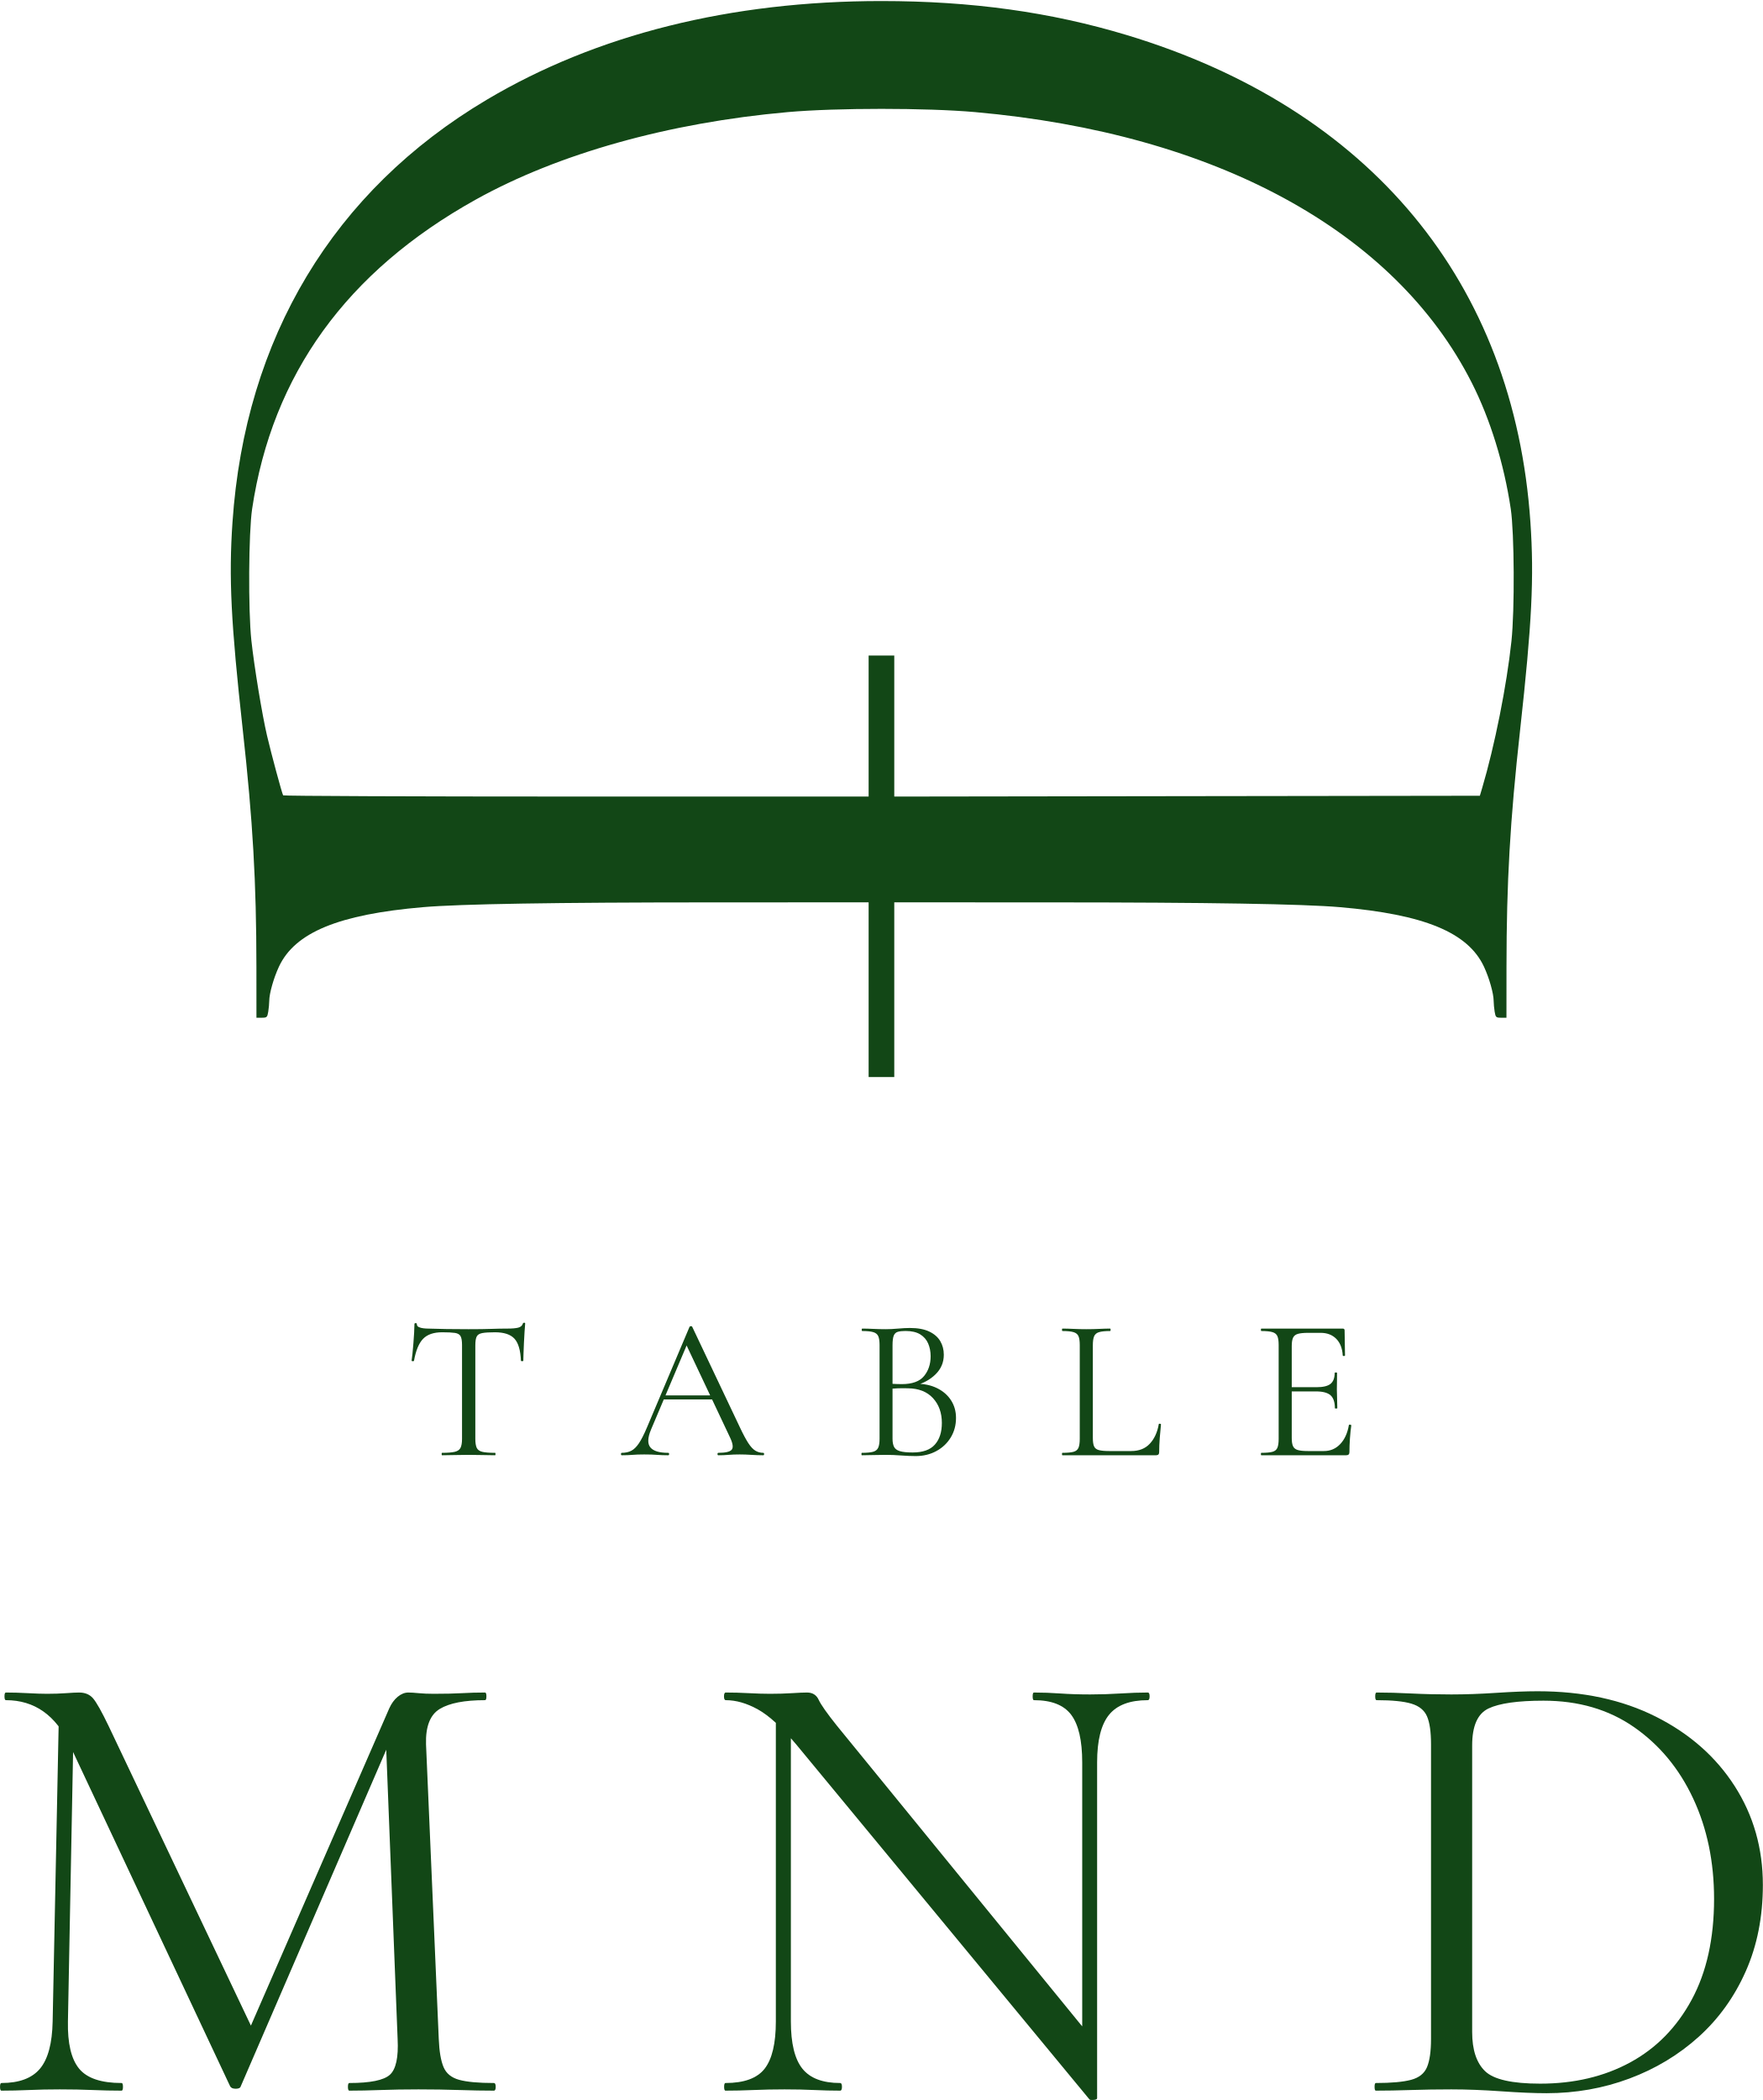
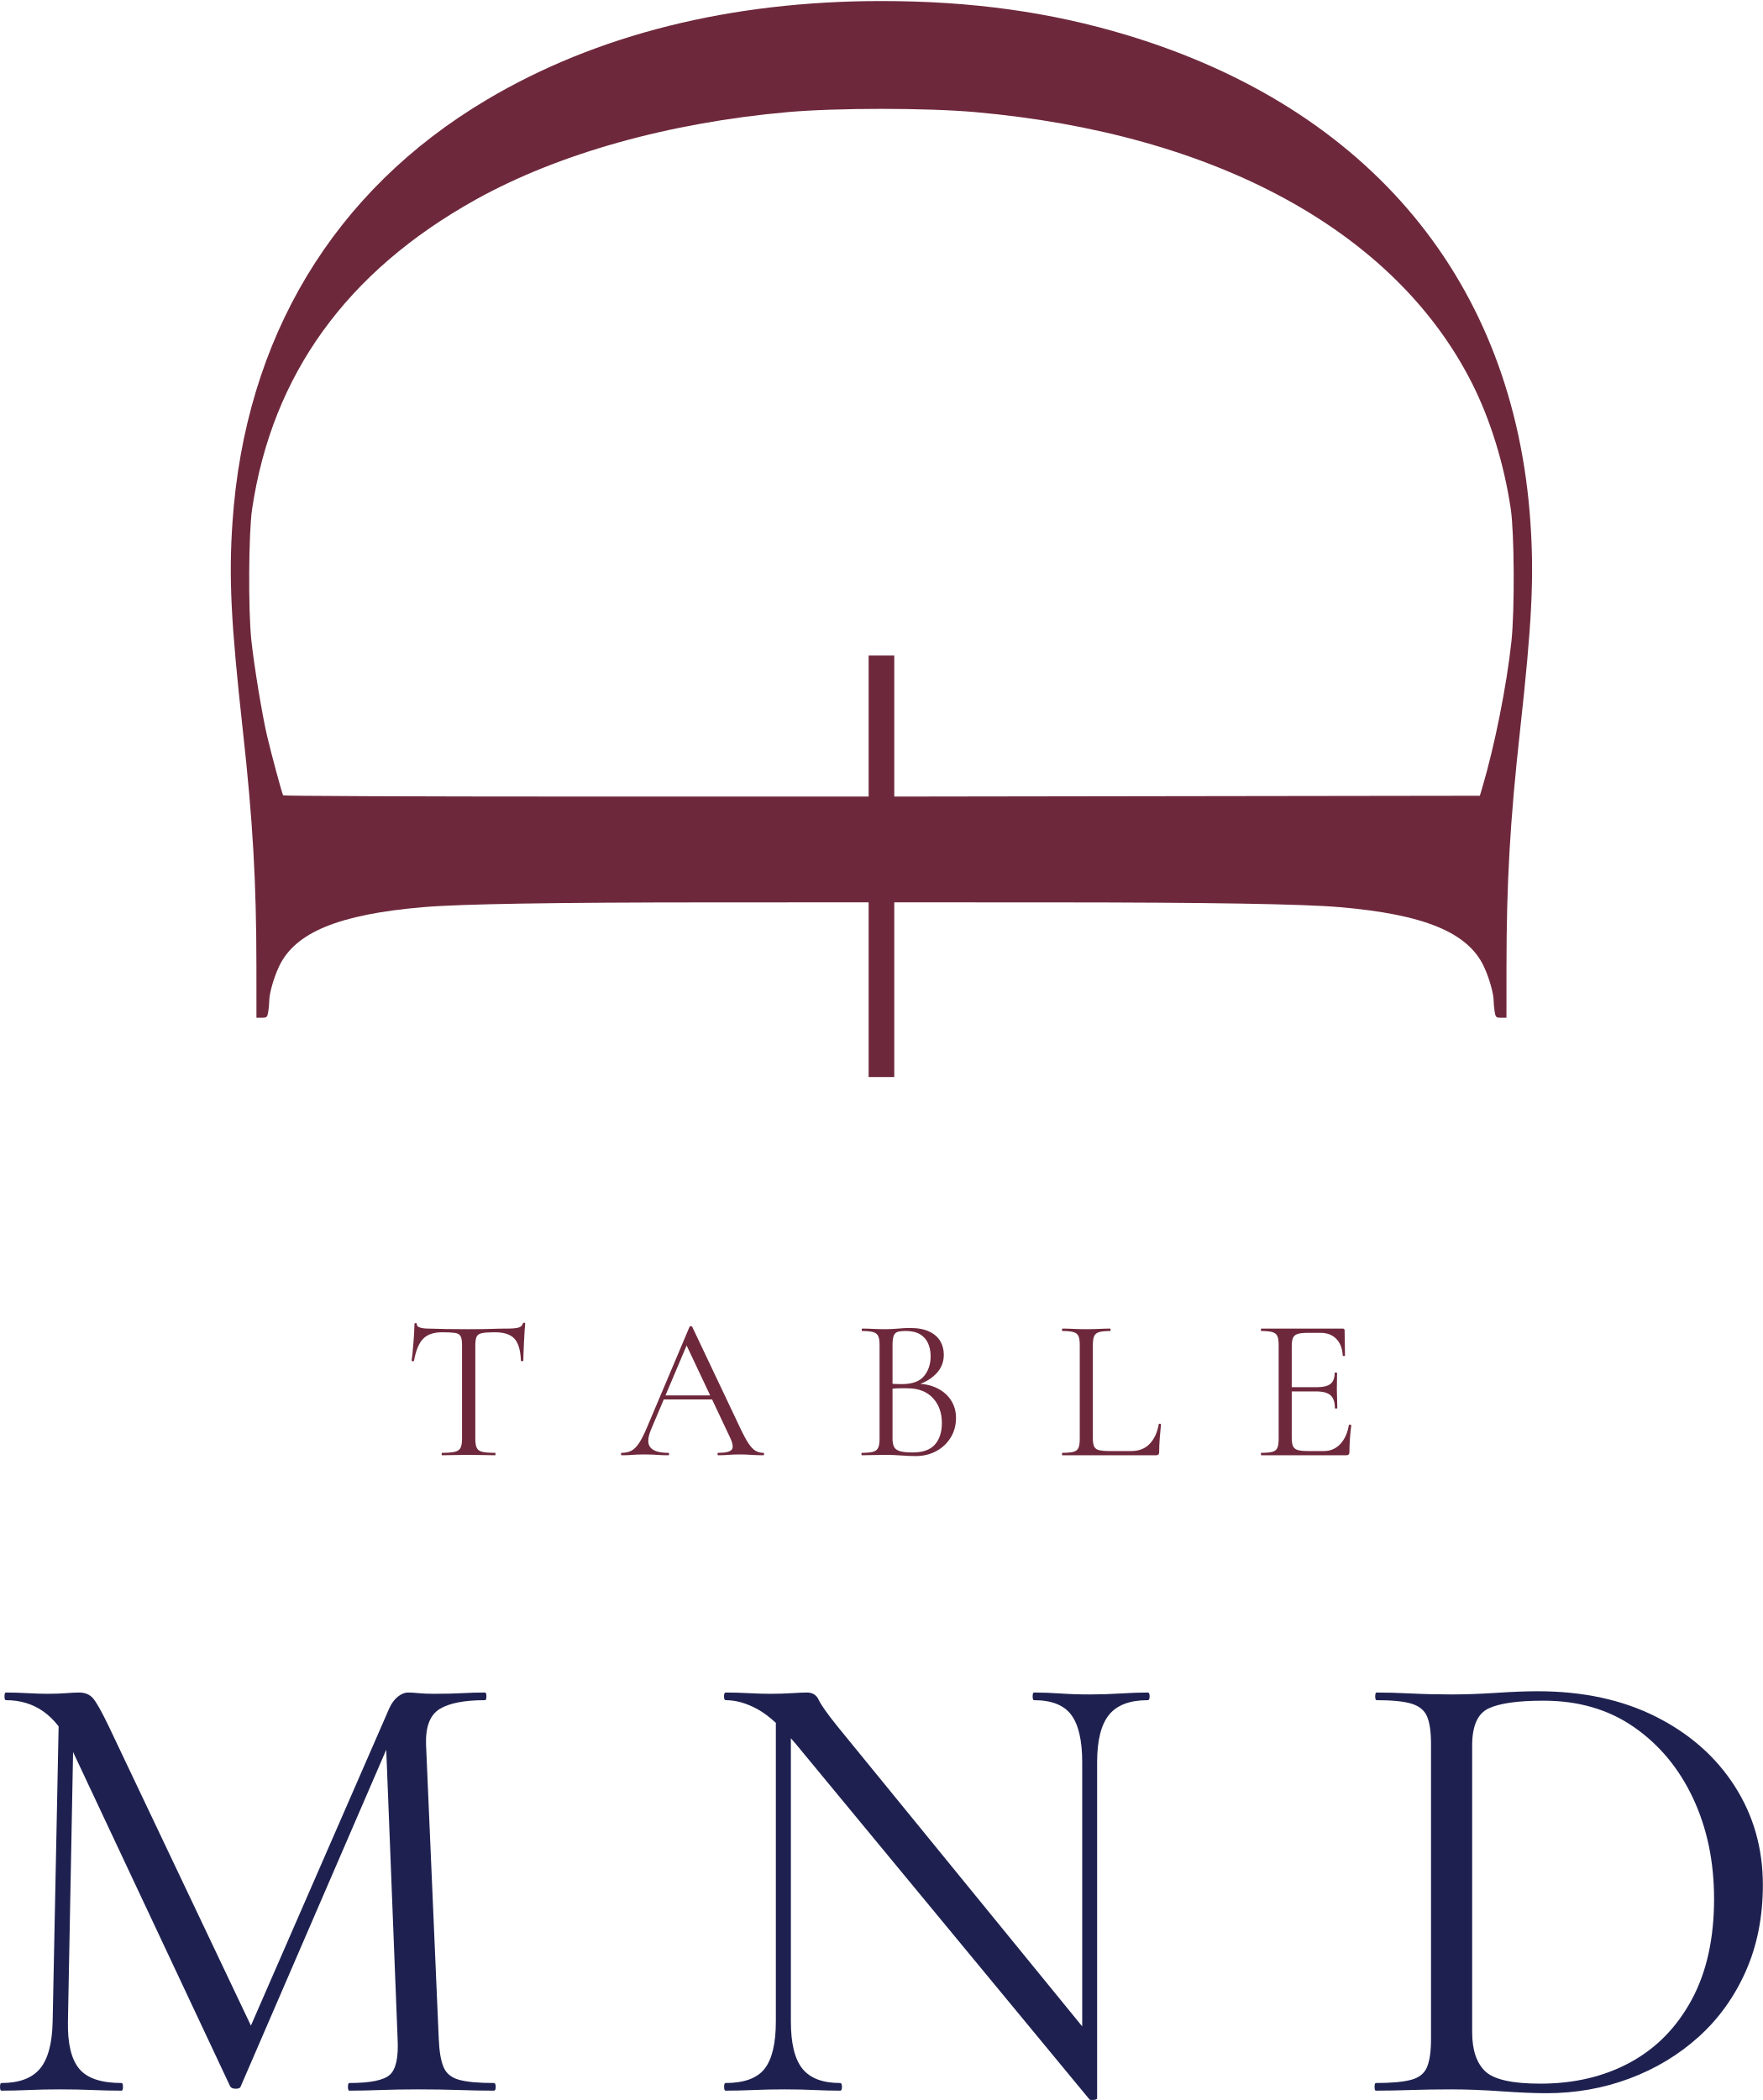
- <svg xmlns="http://www.w3.org/2000/svg" viewBox="0.00 0.00 2767.60 3296.65" width="2768" height="3297" fill="#124716" role="img" aria-label="Table MND">
+ <svg xmlns="http://www.w3.org/2000/svg" viewBox="0.00 0.00 2767.60 3296.65" width="2768" height="3297" fill="#6E283C" role="img" aria-label="Table MND">
  <path d="M399.00 617.50 L399.00 563.00 L301.25 563.03 C202.89 563.05 144.12 564.03 121.00 566.01 C68.22 570.54 40.97 581.80 31.01 603.20 C27.73 610.25 25.01 619.86 24.99 624.46 C24.98 626.13 24.70 629.19 24.36 631.25 C23.78 634.72 23.49 635.00 20.37 635.00 L17.00 635.00 L16.98 603.25 C16.94 550.33 14.76 512.25 8.48 455.50 C1.06 388.34 -0.32 360.51 2.05 325.83 C9.89 210.76 65.10 119.04 160.68 62.25 C229.17 21.56 312.78 0.65 407.00 0.65 C463.08 0.65 512.47 7.50 560.12 21.89 C711.96 67.74 801.74 176.09 811.95 325.83 C814.31 360.34 812.90 388.68 805.52 455.50 C799.24 512.25 797.06 550.33 797.02 603.25 L797.00 635.00 L793.63 635.00 C790.51 635.00 790.22 634.72 789.64 631.25 C789.30 629.19 789.02 626.13 789.01 624.46 C788.99 619.86 786.27 610.25 782.99 603.20 C773.03 581.80 745.78 570.54 693.00 566.01 C669.88 564.03 611.11 563.05 512.75 563.03 L415.00 563.00 L415.00 617.50 L415.00 672.00 L407.00 672.00 L399.00 672.00 L399.00 617.50 Z M399.00 453.00 L399.00 409.00 L407.00 409.00 L415.00 409.00 L415.00 453.00 L415.00 497.01 L597.71 496.75 L780.41 496.50 L781.75 492.00 C789.64 465.47 797.17 427.74 800.12 400.00 C802.18 380.65 801.93 332.49 799.69 317.50 C795.47 289.30 786.88 261.52 775.33 238.76 C727.34 144.19 615.58 83.30 465.50 69.95 C435.11 67.25 378.89 67.25 348.50 69.95 C274.19 76.56 205.33 95.88 153.77 124.58 C73.32 169.37 26.85 233.65 14.31 317.50 C12.10 332.31 11.81 380.71 13.82 399.50 C15.54 415.53 20.55 446.01 23.60 459.00 C26.29 470.46 32.93 495.05 33.66 496.25 C33.91 496.66 116.22 497.00 216.56 497.00 L399.00 497.00 L399.00 453.00 Z" transform="translate(359.788 0) scale(2.516)" />
  <path d="M188.401 606.8Q125.801 606.8 94.5 574.7Q63.2 542.6 49.4 466.2Q49.2 464 43.4 464.1Q37.6 464.2 37.6 466.4Q39.6 478.8 42 502.3Q44.4 525.8 46.5 553Q48.6 580.2 50.1 605.4Q51.6 630.6 51.6 647Q51.6 652 57.5 652.0Q63.4 652 63.4 647Q63.4 637 73.1 632.5Q82.8 628 95.5 626.5Q108.2 625 117.2 625Q203.2 622 318.2 622Q389 622 430.6 623.5Q472.2 625 511.2 625Q544.8 625 563.3 629.5Q581.8 634 586.8 650Q587.8 654 592.9 654.0Q598 654 598 650Q596.8 634.8 594.9 609.1Q593 583.4 591.9 555.1Q590.8 526.8 589.8 502.7Q588.8 478.6 588.8 466.4Q588.8 464.2 583 464.2Q577.2 464.2 577 466.4Q574 543.8 544.9 575.3Q515.8 606.8 448.8 606.8Q407.2 606.8 386.3 602.9Q365.4 599 358.7 585.6Q352 572.2 352 542V81Q352 52 358.8 37.0Q365.6 22 386.3 17.0Q407 12 449.4 12Q451.6 12 451.6 6.0Q451.6 0 449.4 0Q423 0 390 1.0Q357 2 318.2 2Q281.4 2 248.4 1.0Q215.4 0 188 0Q185.8 0 185.8 6.0Q185.8 12 188 12Q229.4 12 250.6 17.0Q271.8 22 279.1 37.0Q286.4 52 286.4 81V544Q286.4 574 279.3 587.3Q272.2 600.6 251.0 603.7Q229.8 606.8 188.401 606.8Z" transform="translate(634.196 2284.517) scale(0.318182 -0.318182)" />
  <path d="M194.2 275.399 204.4 295.399H469.2L476.2 275.399ZM698.6 12Q702.8 12 702.8 6.0Q702.8 0 698.6 0Q670.2 0 640.1 2.0Q610 4 582.4 4Q550.8 4 527.8 2.0Q504.8 0 477 0Q473 0 473.0 6.0Q473 12 477 12Q530 12 542.9 27.3Q555.8 42.6 535.6 86L314.2 554.999L339.2 585.8L145 126.8Q119.6 66 141.6 39Q163.6 12 229.2 12Q234.2 12 234.2 6.0Q234.2 0 229.2 0Q199.2 0 174.2 2.0Q149.2 4 111.2 4Q75.4 4 53.5 2.0Q31.6 0 0.8 0Q-3.2 0 -3.2 6.0Q-3.2 12 0.8 12Q27.8 12 47.7 22.3Q67.6 32.6 85.5 59.5Q103.4 86.4 124.4 136L335 633.8Q336.8 636.8 342 636.9Q347.2 637 348.2 633.8L583.8 137Q607 87.6 624.9 60.1Q642.8 32.6 660.3 22.3Q677.8 12 698.6 12Z" transform="translate(975.923 2284.517) scale(0.318182 -0.318182)" />
  <path d="M299.6 342.2 310.6 353Q370 353 414.5 331.0Q459 309 483.4 270.9Q507.801 232.8 507.801 184.2Q507.801 130.6 481.8 87.8Q455.8 45 410.5 20.5Q365.2 -4 308.8 -4Q277 -4 236.7 -1.0Q196.4 2 161.6 2Q128.8 2 98.3 1.0Q67.8 0 43.4 0Q41.2 0 41.2 6.0Q41.2 12 43.4 12Q79.4 12 98.1 17.0Q116.8 22 123.7 37.0Q130.6 52 130.6 81V544Q130.6 573 124.2 587.5Q117.8 602 99.5 607.5Q81.2 613 45.2 613Q42.4 613 42.4 619.0Q42.4 625 45.2 625Q68.8 625 98.8 623.5Q128.8 622 161.6 622Q188.2 622 222 625.0Q255.8 628 279.8 628Q339 628 375.9 610.3Q412.8 592.6 430.2 562.9Q447.601 533.2 447.601 495.8Q447.601 439.2 406.4 398.9Q365.2 358.6 299.6 342.2ZM258.4 613.2Q235.4 613.2 221.1 609.2Q206.8 605.2 200.7 590.5Q194.6 575.8 194.6 542V346L163.2 353.8Q195.4 352 216.4 351.5Q237.4 351 240.2 351Q317.4 351 350 390.7Q382.6 430.4 382.6 488.4Q382.6 523.2 370.3 551.6Q358 580 330.9 596.6Q303.8 613.2 258.4 613.2ZM294.2 13.8Q368.8 13.8 403.4 52.5Q438 91.2 438 159.4Q438 234.2 394.1 281.9Q350.2 329.6 270.6 330.4Q246.2 331.2 219.8 330.3Q193.4 329.4 166.4 325.2L194.6 336.4V81Q194.6 57 201.9 41.9Q209.2 26.8 230.6 20.3Q252 13.8 294.2 13.8Z" transform="translate(1339.287 2284.517) scale(0.318182 -0.318182)" />
  <path d="M185 543V85Q185 57.7 191 44.05Q197 30.4 214.284 25.6Q231.567 20.8 265.2 20.8H374.399Q432.399 20.8 466.2 57.2Q500 93.6 510.2 153.2Q510.4 156.2 515.8 155.6Q521.2 155 521.2 152Q518.2 124.6 515.2 86.135Q512.2 47.669 512.2 15Q512.2 0 497.124 0H34.8Q32.8 0 32.8 6.0Q32.8 12 34.8 12Q71.348 12 89.622 17.0Q107.896 22 114.148 37.0Q120.4 52 120.4 81V544Q120.4 573 114.148 587.5Q107.896 602 89.622 607.5Q71.348 613 34.8 613Q32.8 613 32.8 619.0Q32.8 625 34.8 625Q58.8 625 89.055 623.5Q119.31 622 152.13 622Q187 622 217.004 623.5Q247.008 625 270.4 625Q272.6 625 272.6 619.0Q272.6 613 270.4 613Q233.937 613 215.706 607.5Q197.475 602 191.237 587.0Q185 572 185 543Z" transform="translate(1656.832 2284.517) scale(0.318182 -0.318182)" />
  <path d="M462.2 0H43.4Q41.2 0 41.2 6.0Q41.2 12 43.4 12Q80 12 98.2 17.0Q116.4 22 122.6 37.0Q128.8 52 128.8 81V544Q128.8 573 122.6 587.5Q116.4 602 98.2 607.5Q80 613 43.4 613Q41.2 613 41.2 619.0Q41.2 625 43.4 625H445Q454.2 625 454.2 616L456.2 492.6Q456.2 489.8 450.8 489.6Q445.4 489.4 445 492.4Q441.8 545.8 412.6 574.9Q383.4 604 335.8 604H274.6Q241 604 223.6 598.9Q206.2 593.8 199.8 579.8Q193.4 565.8 193.4 539V85Q193.4 58.8 199.6 45Q205.8 31.2 222.6 26Q239.4 20.8 272.2 20.8H352.399Q400 20.8 432.6 55.2Q465.2 89.6 475.2 148.6Q475.4 151.6 481.3 150.9Q487.2 150.2 487.2 147.4Q483.2 120.8 480.6 83.7Q478 46.6 478 15Q478 0 462.2 0ZM406.2 232.6Q406.2 276.8 384.8 295.9Q363.4 315 313 315H162.8V335.8H315.6Q364.2 335.8 384.7 352.3Q405.2 368.8 405.2 406.2Q405.2 408.4 411.1 408.4Q417 408.4 417 406.2Q417 376.4 416.5 359.9Q416 343.4 416 325Q416 302.4 417.1 280.4Q418.2 258.4 418.2 232.6Q418.2 230.6 412.2 230.6Q406.2 230.6 406.2 232.6Z" transform="translate(1966.423 2284.517) scale(0.318182 -0.318182)" />
-   <path d="M119.4 108.6 129.4 602 152.8 600 143.4 108.6Q142.4 57.2 160.9 34.6Q179.4 12 227.6 12Q229.8 12 229.8 6.0Q229.8 0 227.6 0Q205.6 0 182.2 1.0Q158.8 2 130.6 2Q105 2 82.2 1.0Q59.4 0 39 0Q36.8 0 36.8 6.0Q36.8 12 39 12Q80.8 12 99.6 34.6Q118.4 57.2 119.4 108.6ZM812.2 12Q815 12 815 6.0Q815 0 812.2 0Q787.8 0 757.6 1.0Q727.4 2 693.8 2Q661.6 2 634.4 1.0Q607.2 0 585.2 0Q583 0 583 6.0Q583 12 585.2 12Q634.6 12 648.9 25.0Q663.2 38 661 81L642 564.199L675.4 609.8L414.8 7Q413.8 3 406.9 3.0Q400 3 398 7L146.6 542Q113.4 613 46 613Q43.8 613 43.8 619.0Q43.8 625 46 625Q62.2 625 80.4 624.0Q98.6 623 110.6 623Q127 623 140.5 624.0Q154 625 161 625Q175 625 182.9 615.8Q190.8 606.6 207 573L435 93.001L404.2 41.4L647.8 600Q653 611.6 661.1 618.3Q669.2 625 677.8 625Q683.8 625 694 624.0Q704.2 623 717.6 623Q744.8 623 762.1 624.0Q779.4 625 798.2 625Q800.4 625 800.4 619.0Q800.4 613 798.2 613Q749.8 613 727.1 599.2Q704.4 585.4 705.6 543.8L725.601 81Q726.801 52 733.101 37.0Q739.401 22 757.6 17.0Q775.8 12 812.2 12Z" transform="translate(-36.800 3281.980) scale(1 -1)" />
-   <path d="M119.8 108.6V602L143.4 600V108.6Q143.4 57.2 161.4 34.6Q179.4 12 220.8 12Q223.6 12 223.6 6.0Q223.6 0 220.8 0Q201.2 0 180.1 1.0Q159 2 133.4 2Q108.2 2 84.9 1.0Q61.6 0 40.8 0Q38.6 0 38.6 6.0Q38.6 12 40.8 12Q84.8 12 102.3 34.6Q119.8 57.2 119.8 108.6ZM624.2 -11.8Q624.2 -14 619.3 -14.5Q614.4 -15 612.4 -14L152.2 543Q117.8 584 91.6 598.5Q65.4 613 41.2 613Q38.4 613 38.4 619.0Q38.4 625 41.2 625Q58.8 625 77.4 624.0Q96 623 110.8 623Q129.2 623 145 624.0Q160.801 625 168.801 625Q181.801 625 187.101 613.5Q192.401 602 215.601 573L616.2 82.001ZM624.2 515.4V-11.8L600.8 19V515.4Q600.8 566.8 583.6 589.9Q566.4 613 525 613Q523 613 523.0 619.0Q523 625 525 625Q545.4 625 566.5 623.5Q587.6 622 613.2 622Q637 622 660.6 623.5Q684.2 625 703.8 625Q706.6 625 706.6 619.0Q706.6 613 703.8 613Q661.4 613 642.8 589.9Q624.2 566.8 624.2 515.4Z" transform="translate(1098.200 3281.980) scale(1 -1)" />
-   <path d="M302.8 -4Q274 -4 231.6 -1.0Q189.2 2 153.26 2Q120.4 2 89.829 1.0Q59.257 0 34.8 0Q32.8 0 32.8 6.0Q32.8 12 34.8 12Q71.364 12 90.128 17.0Q108.891 22 115.145 37.0Q121.4 52 121.4 81V544Q121.4 573 115.163 587.5Q108.926 602 90.694 607.5Q72.463 613 36 613Q33.8 613 33.8 619.0Q33.8 625 36 625Q60.405 625 90.402 623.5Q120.4 622 153.3 622Q186.2 622 224.027 624.5Q261.855 627 288.8 627Q395.2 627 474.622 587.0Q554.044 547 598.222 478.0Q642.4 409 642.4 323Q642.4 248 615.59 187.5Q588.779 127 541.613 84.5Q494.446 42 432.881 19.0Q371.316 -4 302.8 -4ZM292.8 11Q372.699 11 434.049 44.3Q495.4 77.6 530.6 142.64Q565.799 207.679 565.799 301.019Q565.799 388.4 533 458.6Q500.2 528.8 440.394 570.5Q380.589 612.2 298 612.2Q237.54 612.2 211.77 600.012Q186 587.825 186 542V92Q186 50.2 206.273 30.6Q226.545 11 292.8 11Z" transform="translate(2125.200 3281.980) scale(1 -1)" />
+   <g fill="#1E2150">
+     <path d="M119.4 108.6 129.4 602 152.8 600 143.4 108.6Q142.4 57.2 160.9 34.6Q179.4 12 227.6 12Q229.8 12 229.8 6.0Q229.8 0 227.6 0Q205.6 0 182.2 1.0Q158.8 2 130.6 2Q105 2 82.2 1.0Q59.4 0 39 0Q36.8 0 36.8 6.0Q36.8 12 39 12Q80.8 12 99.6 34.6Q118.4 57.2 119.4 108.6ZM812.2 12Q815 12 815 6.0Q815 0 812.2 0Q787.8 0 757.6 1.0Q727.4 2 693.8 2Q661.6 2 634.4 1.0Q607.2 0 585.2 0Q583 0 583 6.0Q583 12 585.2 12Q634.6 12 648.9 25.0Q663.2 38 661 81L642 564.199L675.4 609.8L414.8 7Q413.8 3 406.9 3.0Q400 3 398 7L146.6 542Q113.4 613 46 613Q43.8 613 43.8 619.0Q43.8 625 46 625Q62.2 625 80.4 624.0Q98.6 623 110.6 623Q127 623 140.5 624.0Q154 625 161 625Q175 625 182.9 615.8Q190.8 606.6 207 573L435 93.001L404.2 41.4L647.8 600Q653 611.6 661.1 618.3Q669.2 625 677.8 625Q683.8 625 694 624.0Q704.2 623 717.6 623Q744.8 623 762.1 624.0Q779.4 625 798.2 625Q800.4 625 800.4 619.0Q800.4 613 798.2 613Q749.8 613 727.1 599.2Q704.4 585.4 705.6 543.8L725.601 81Q726.801 52 733.101 37.0Q739.401 22 757.6 17.0Q775.8 12 812.2 12Z" transform="translate(-36.800 3281.980) scale(1 -1)" />
+     <path d="M119.8 108.6V602L143.4 600V108.6Q143.4 57.2 161.4 34.6Q179.4 12 220.8 12Q223.6 12 223.6 6.0Q223.6 0 220.8 0Q201.2 0 180.1 1.0Q159 2 133.4 2Q108.2 2 84.9 1.0Q61.6 0 40.8 0Q38.6 0 38.6 6.0Q38.6 12 40.8 12Q84.8 12 102.3 34.6Q119.8 57.2 119.8 108.6ZM624.2 -11.8Q624.2 -14 619.3 -14.5Q614.4 -15 612.4 -14L152.2 543Q117.8 584 91.6 598.5Q65.4 613 41.2 613Q38.4 613 38.4 619.0Q38.4 625 41.2 625Q58.8 625 77.4 624.0Q96 623 110.8 623Q129.2 623 145 624.0Q160.801 625 168.801 625Q181.801 625 187.101 613.5Q192.401 602 215.601 573L616.2 82.001ZM624.2 515.4V-11.8L600.8 19V515.4Q600.8 566.8 583.6 589.9Q566.4 613 525 613Q523 613 523.0 619.0Q523 625 525 625Q545.4 625 566.5 623.5Q587.6 622 613.2 622Q637 622 660.6 623.5Q684.2 625 703.8 625Q706.6 625 706.6 619.0Q706.6 613 703.8 613Q661.4 613 642.8 589.9Q624.2 566.8 624.2 515.4Z" transform="translate(1098.200 3281.980) scale(1 -1)" />
+     <path d="M302.8 -4Q274 -4 231.6 -1.0Q189.2 2 153.26 2Q120.4 2 89.829 1.0Q59.257 0 34.8 0Q32.8 0 32.8 6.0Q32.8 12 34.8 12Q71.364 12 90.128 17.0Q108.891 22 115.145 37.0Q121.4 52 121.4 81V544Q121.4 573 115.163 587.5Q108.926 602 90.694 607.5Q72.463 613 36 613Q33.8 613 33.8 619.0Q33.8 625 36 625Q60.405 625 90.402 623.5Q120.4 622 153.3 622Q186.2 622 224.027 624.5Q261.855 627 288.8 627Q395.2 627 474.622 587.0Q554.044 547 598.222 478.0Q642.4 409 642.4 323Q642.4 248 615.59 187.5Q588.779 127 541.613 84.5Q494.446 42 432.881 19.0Q371.316 -4 302.8 -4ZM292.8 11Q372.699 11 434.049 44.3Q495.4 77.6 530.6 142.64Q565.799 207.679 565.799 301.019Q565.799 388.4 533 458.6Q500.2 528.8 440.394 570.5Q380.589 612.2 298 612.2Q237.54 612.2 211.77 600.012Q186 587.825 186 542V92Q186 50.2 206.273 30.6Q226.545 11 292.8 11Z" transform="translate(2125.200 3281.980) scale(1 -1)" />
+   </g>
</svg>
